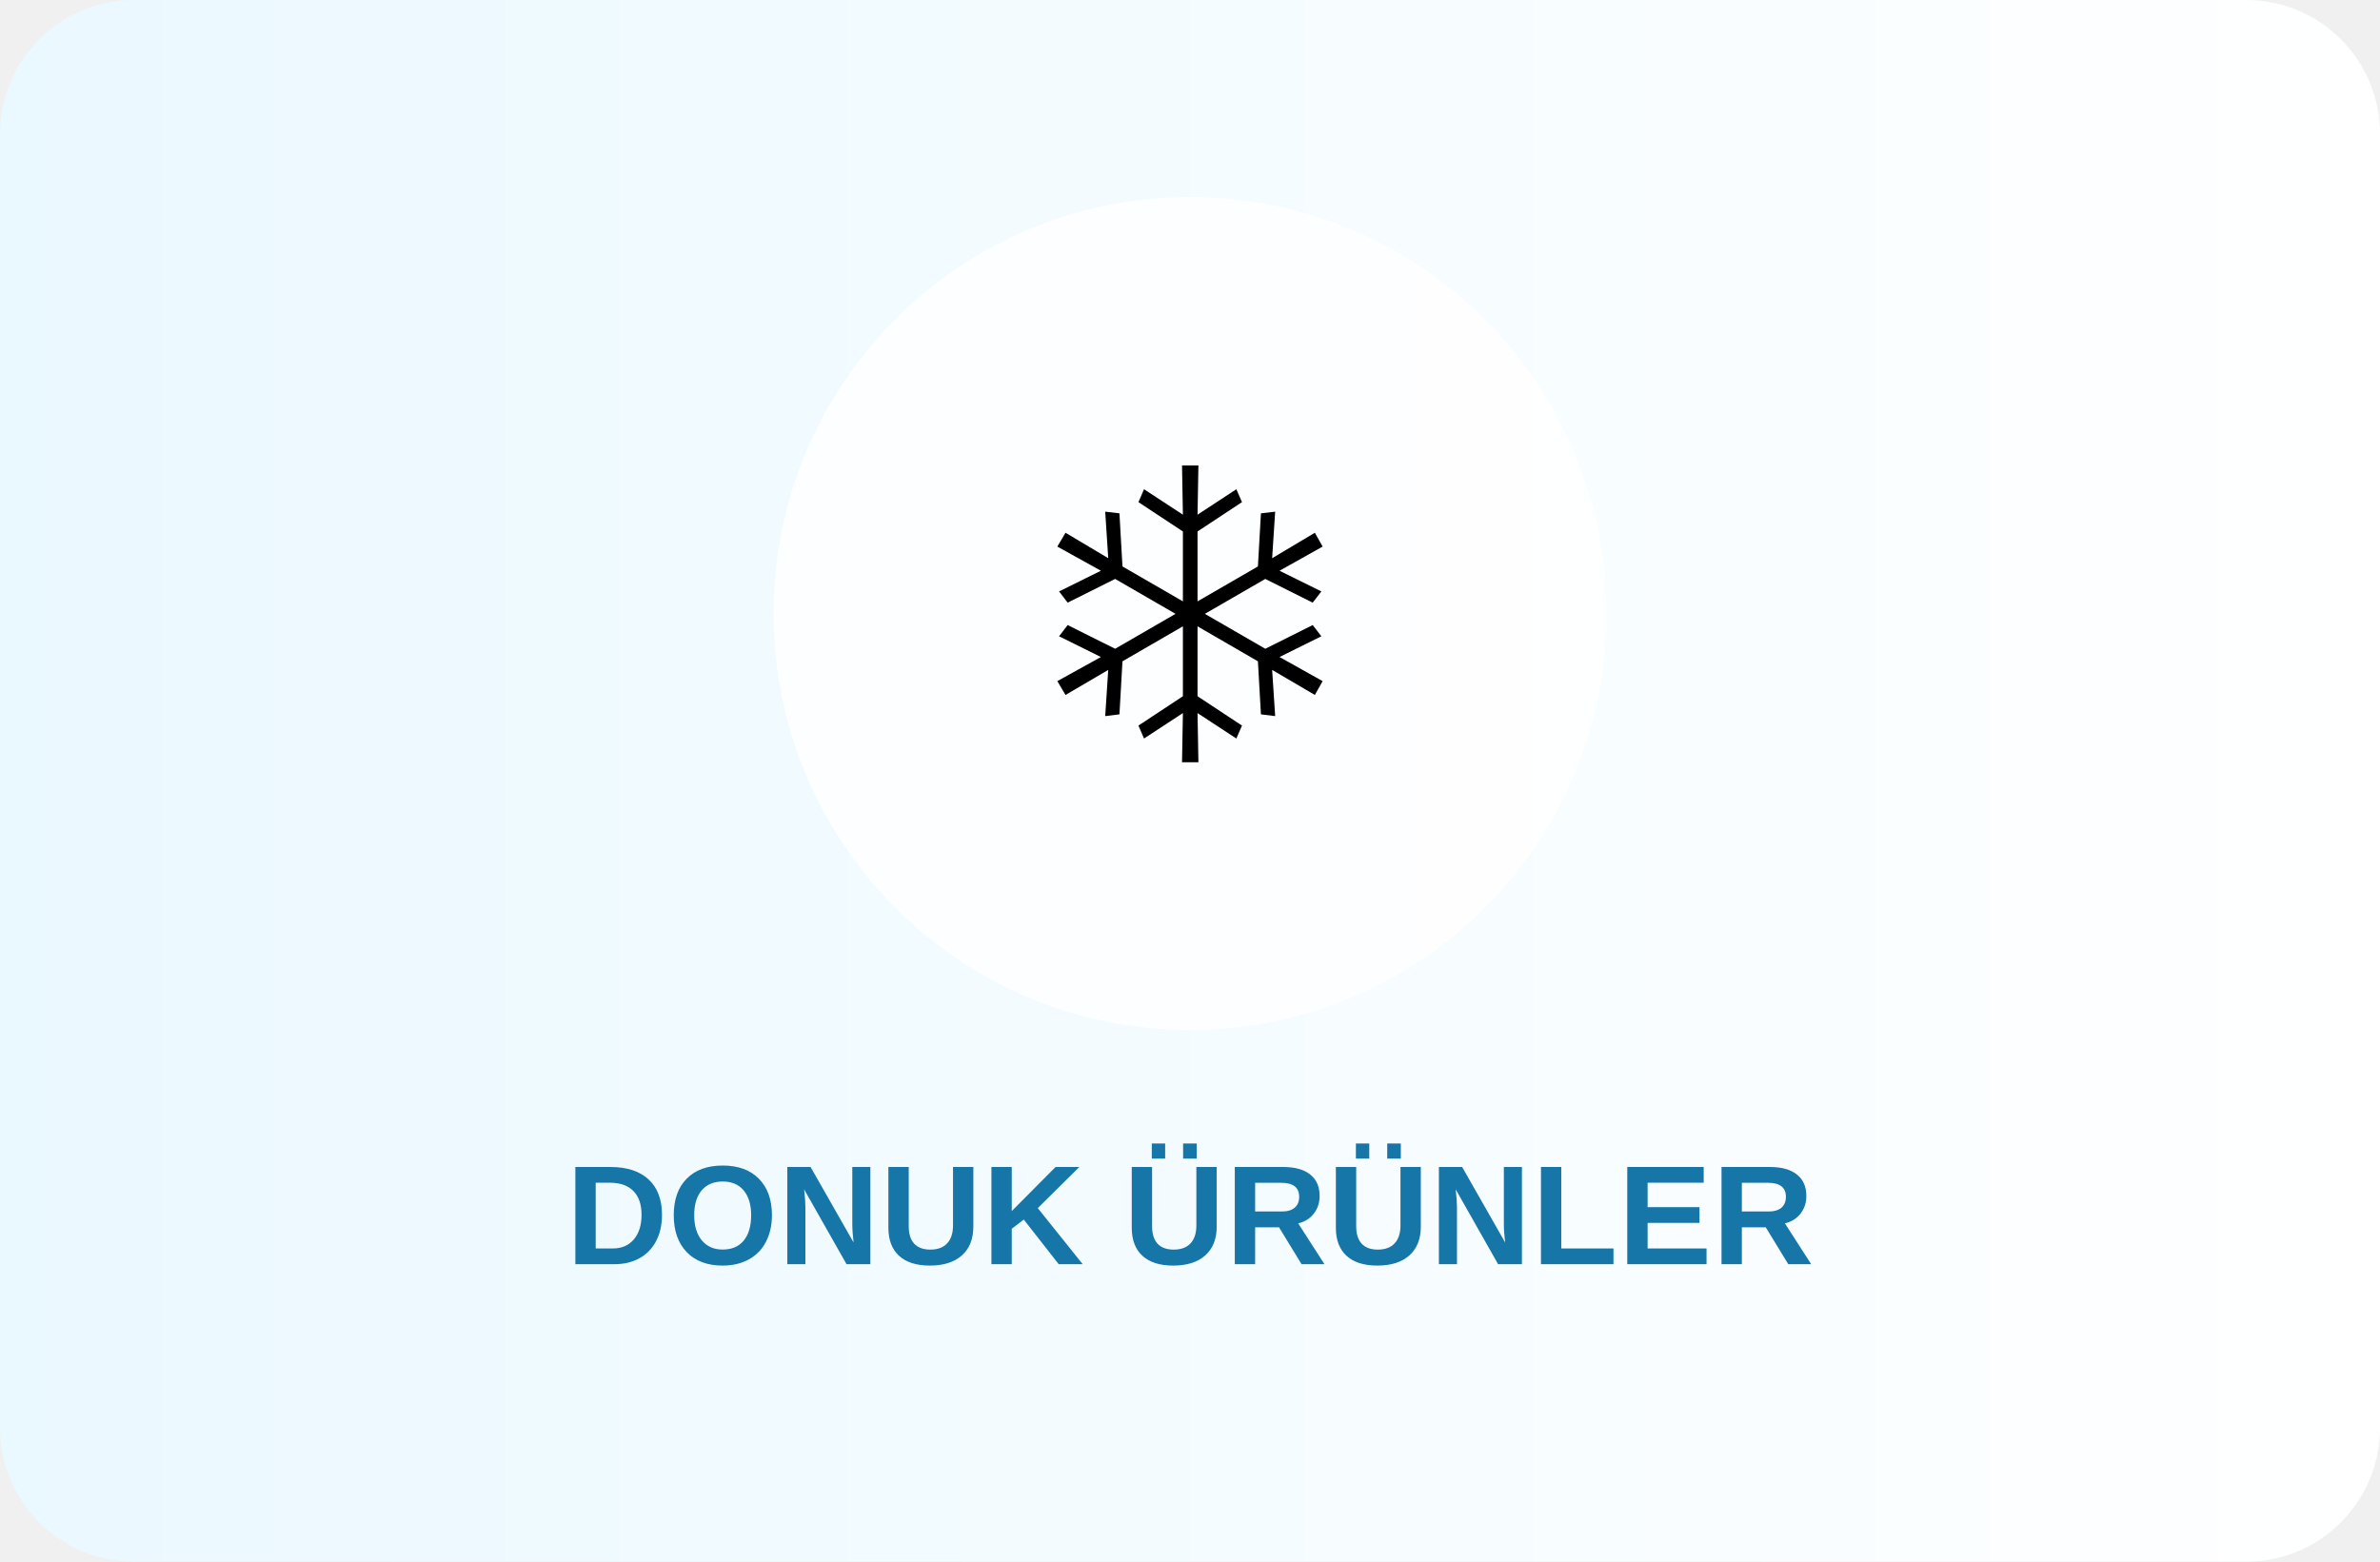
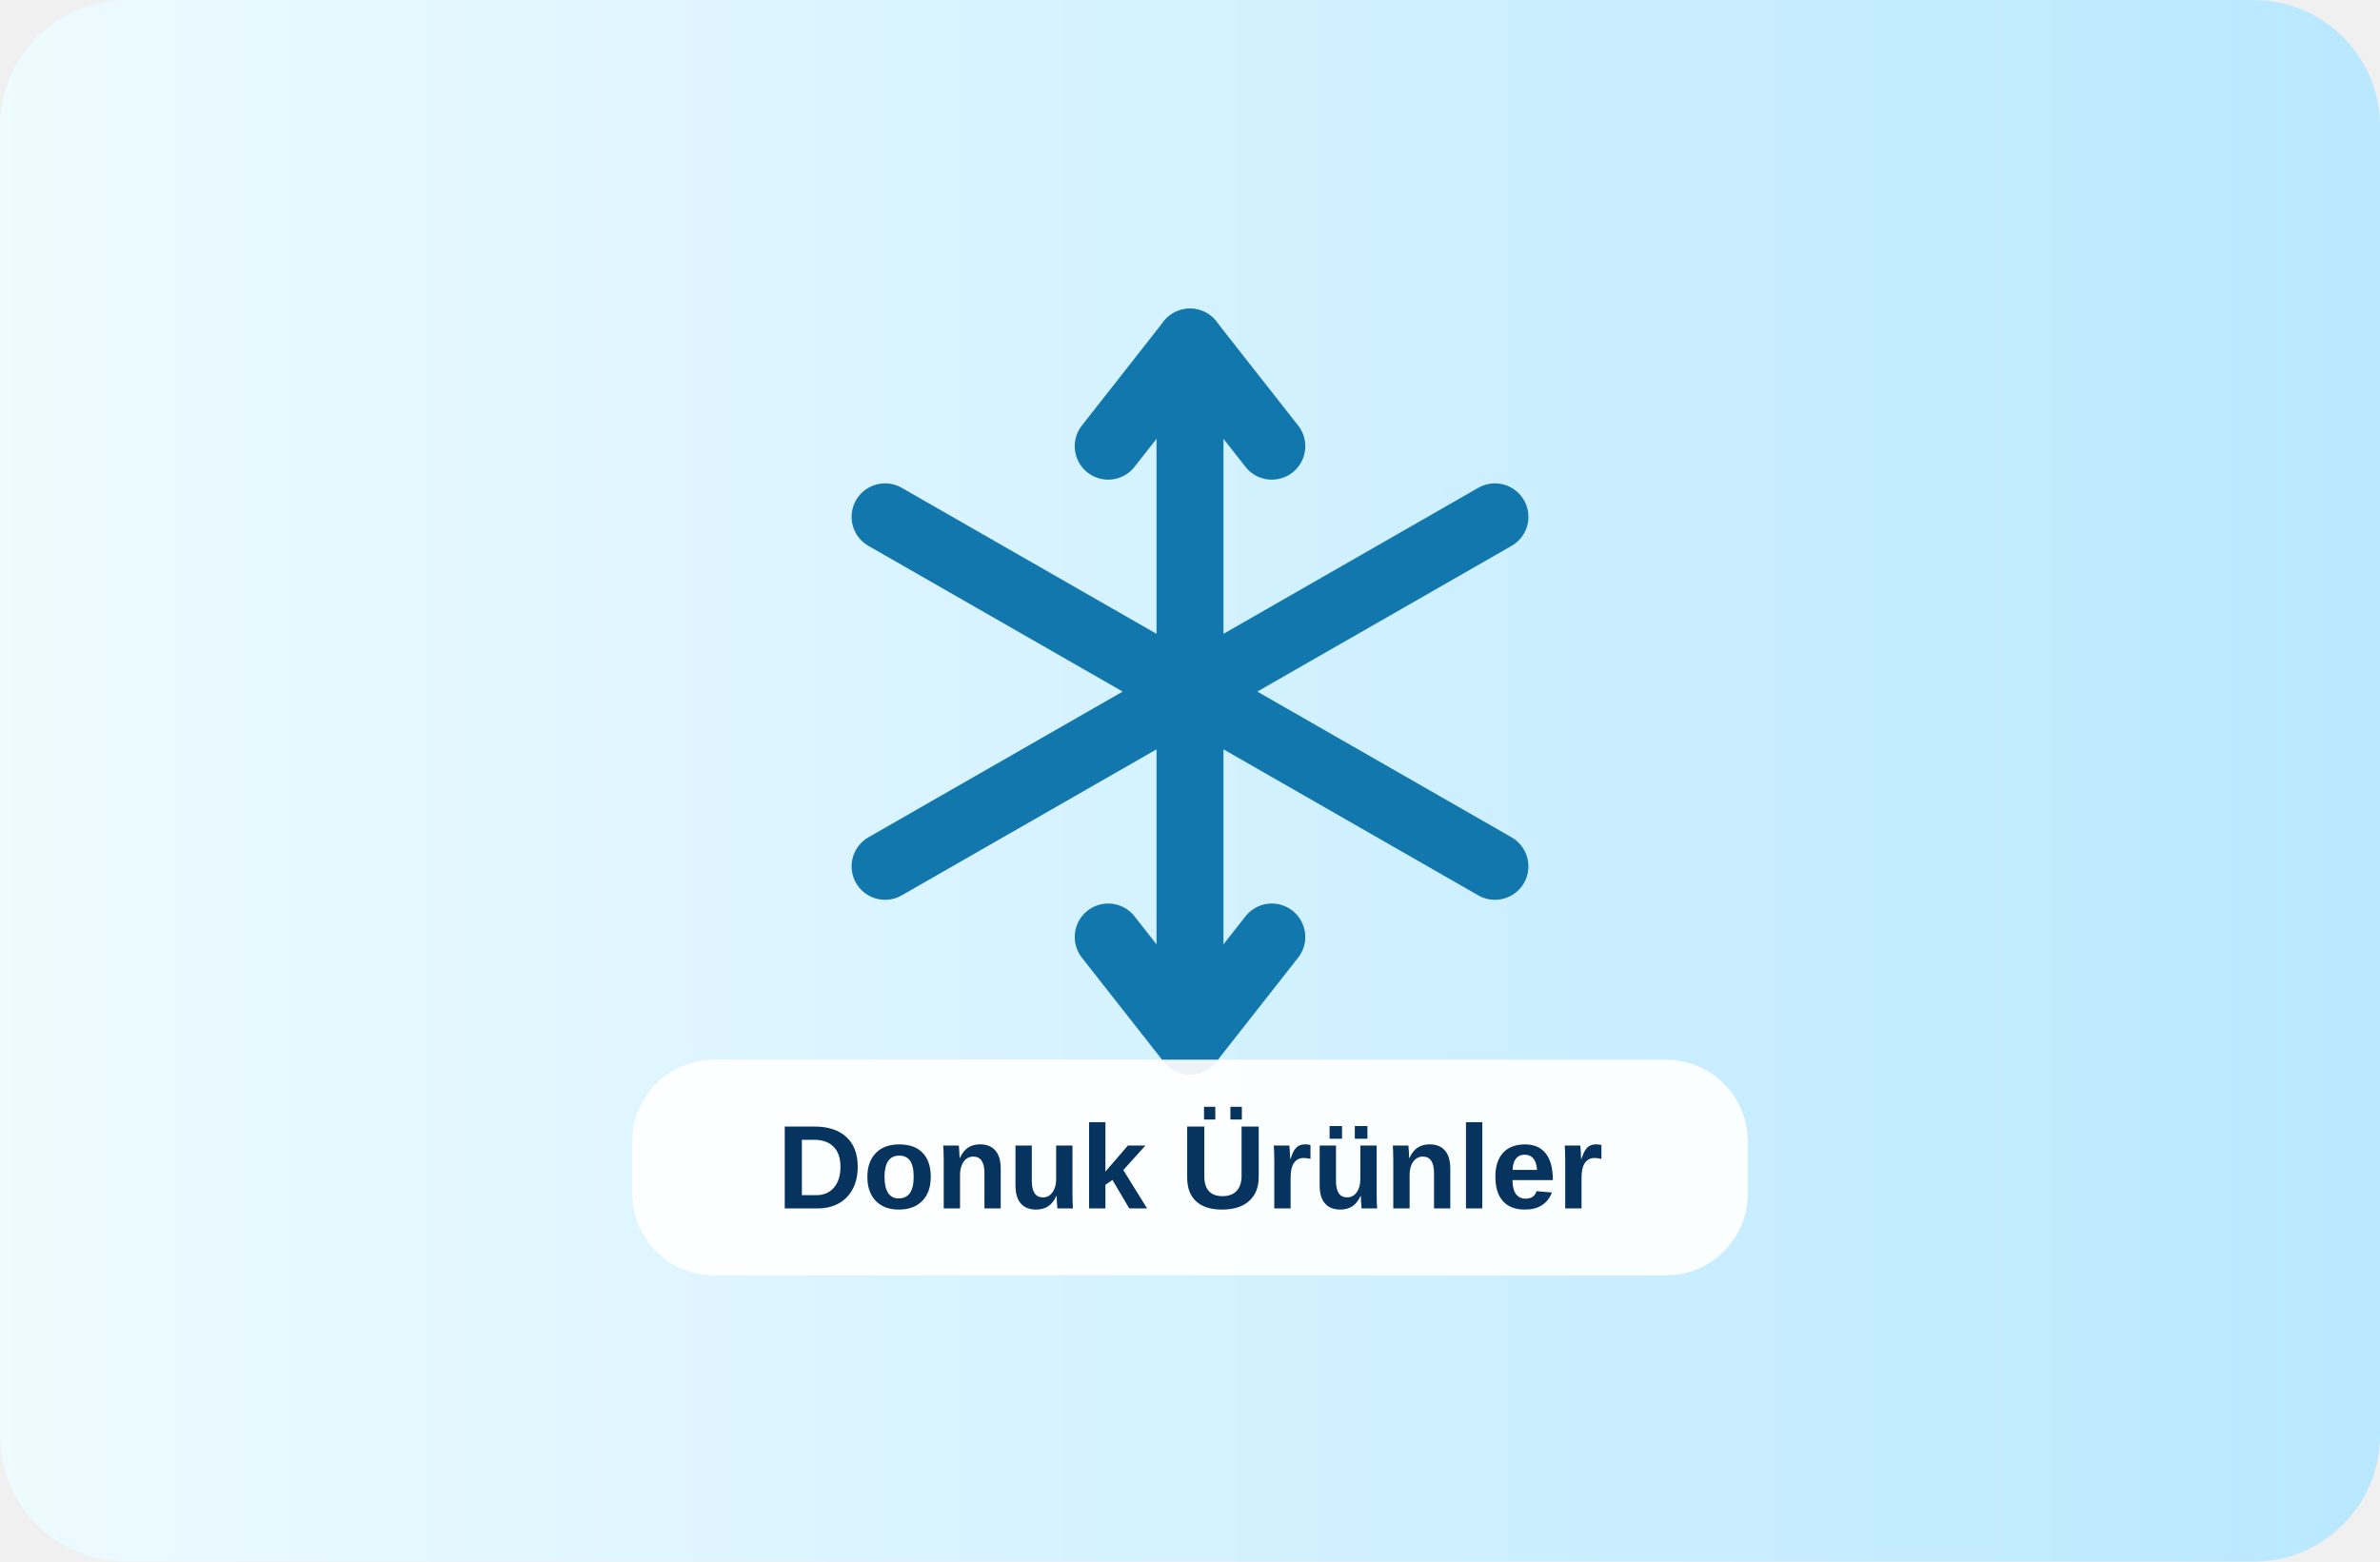
- <svg xmlns="http://www.w3.org/2000/svg" width="640" height="420" viewBox="0 0 640 420">
+ <svg xmlns="http://www.w3.org/2000/svg" viewBox="0 0 640 420">
  <defs>
    <linearGradient id="g" x1="0" x2="1">
-       <stop stop-color="#eaf8ff" />
-       <stop offset="1" stop-color="#fff" />
+       <stop stop-color="#eefbff" />
+       <stop offset="1" stop-color="#b9e8ff" />
    </linearGradient>
  </defs>
-   <rect width="640" height="420" rx="36" fill="url(#g)" />
-   <circle cx="320" cy="165" r="112" fill="#fff" opacity=".82" />
-   <text x="320" y="205" text-anchor="middle" font-size="116">❄</text>
-   <text x="320" y="340" text-anchor="middle" font-family="Arial,sans-serif" font-size="38" font-weight="700" fill="#1676a8">DONUK ÜRÜNLER</text>
+   <rect width="640" height="420" rx="34" fill="url(#g)" />
+   <g stroke="#1177ad" stroke-width="18" stroke-linecap="round">
+     <path d="M320 92v188M238 139l164 94M402 139l-164 94" />
+     <path d="m320 92-22 28m22-28 22 28M320 280l-22-28m22 28 22-28" />
+   </g>
+   <rect x="170" y="285" width="300" height="58" rx="22" fill="#fff" opacity=".92" />
+   <text x="320" y="325" text-anchor="middle" font-family="Arial" font-size="32" font-weight="800" fill="#07345e">Donuk Ürünler</text>
</svg>
